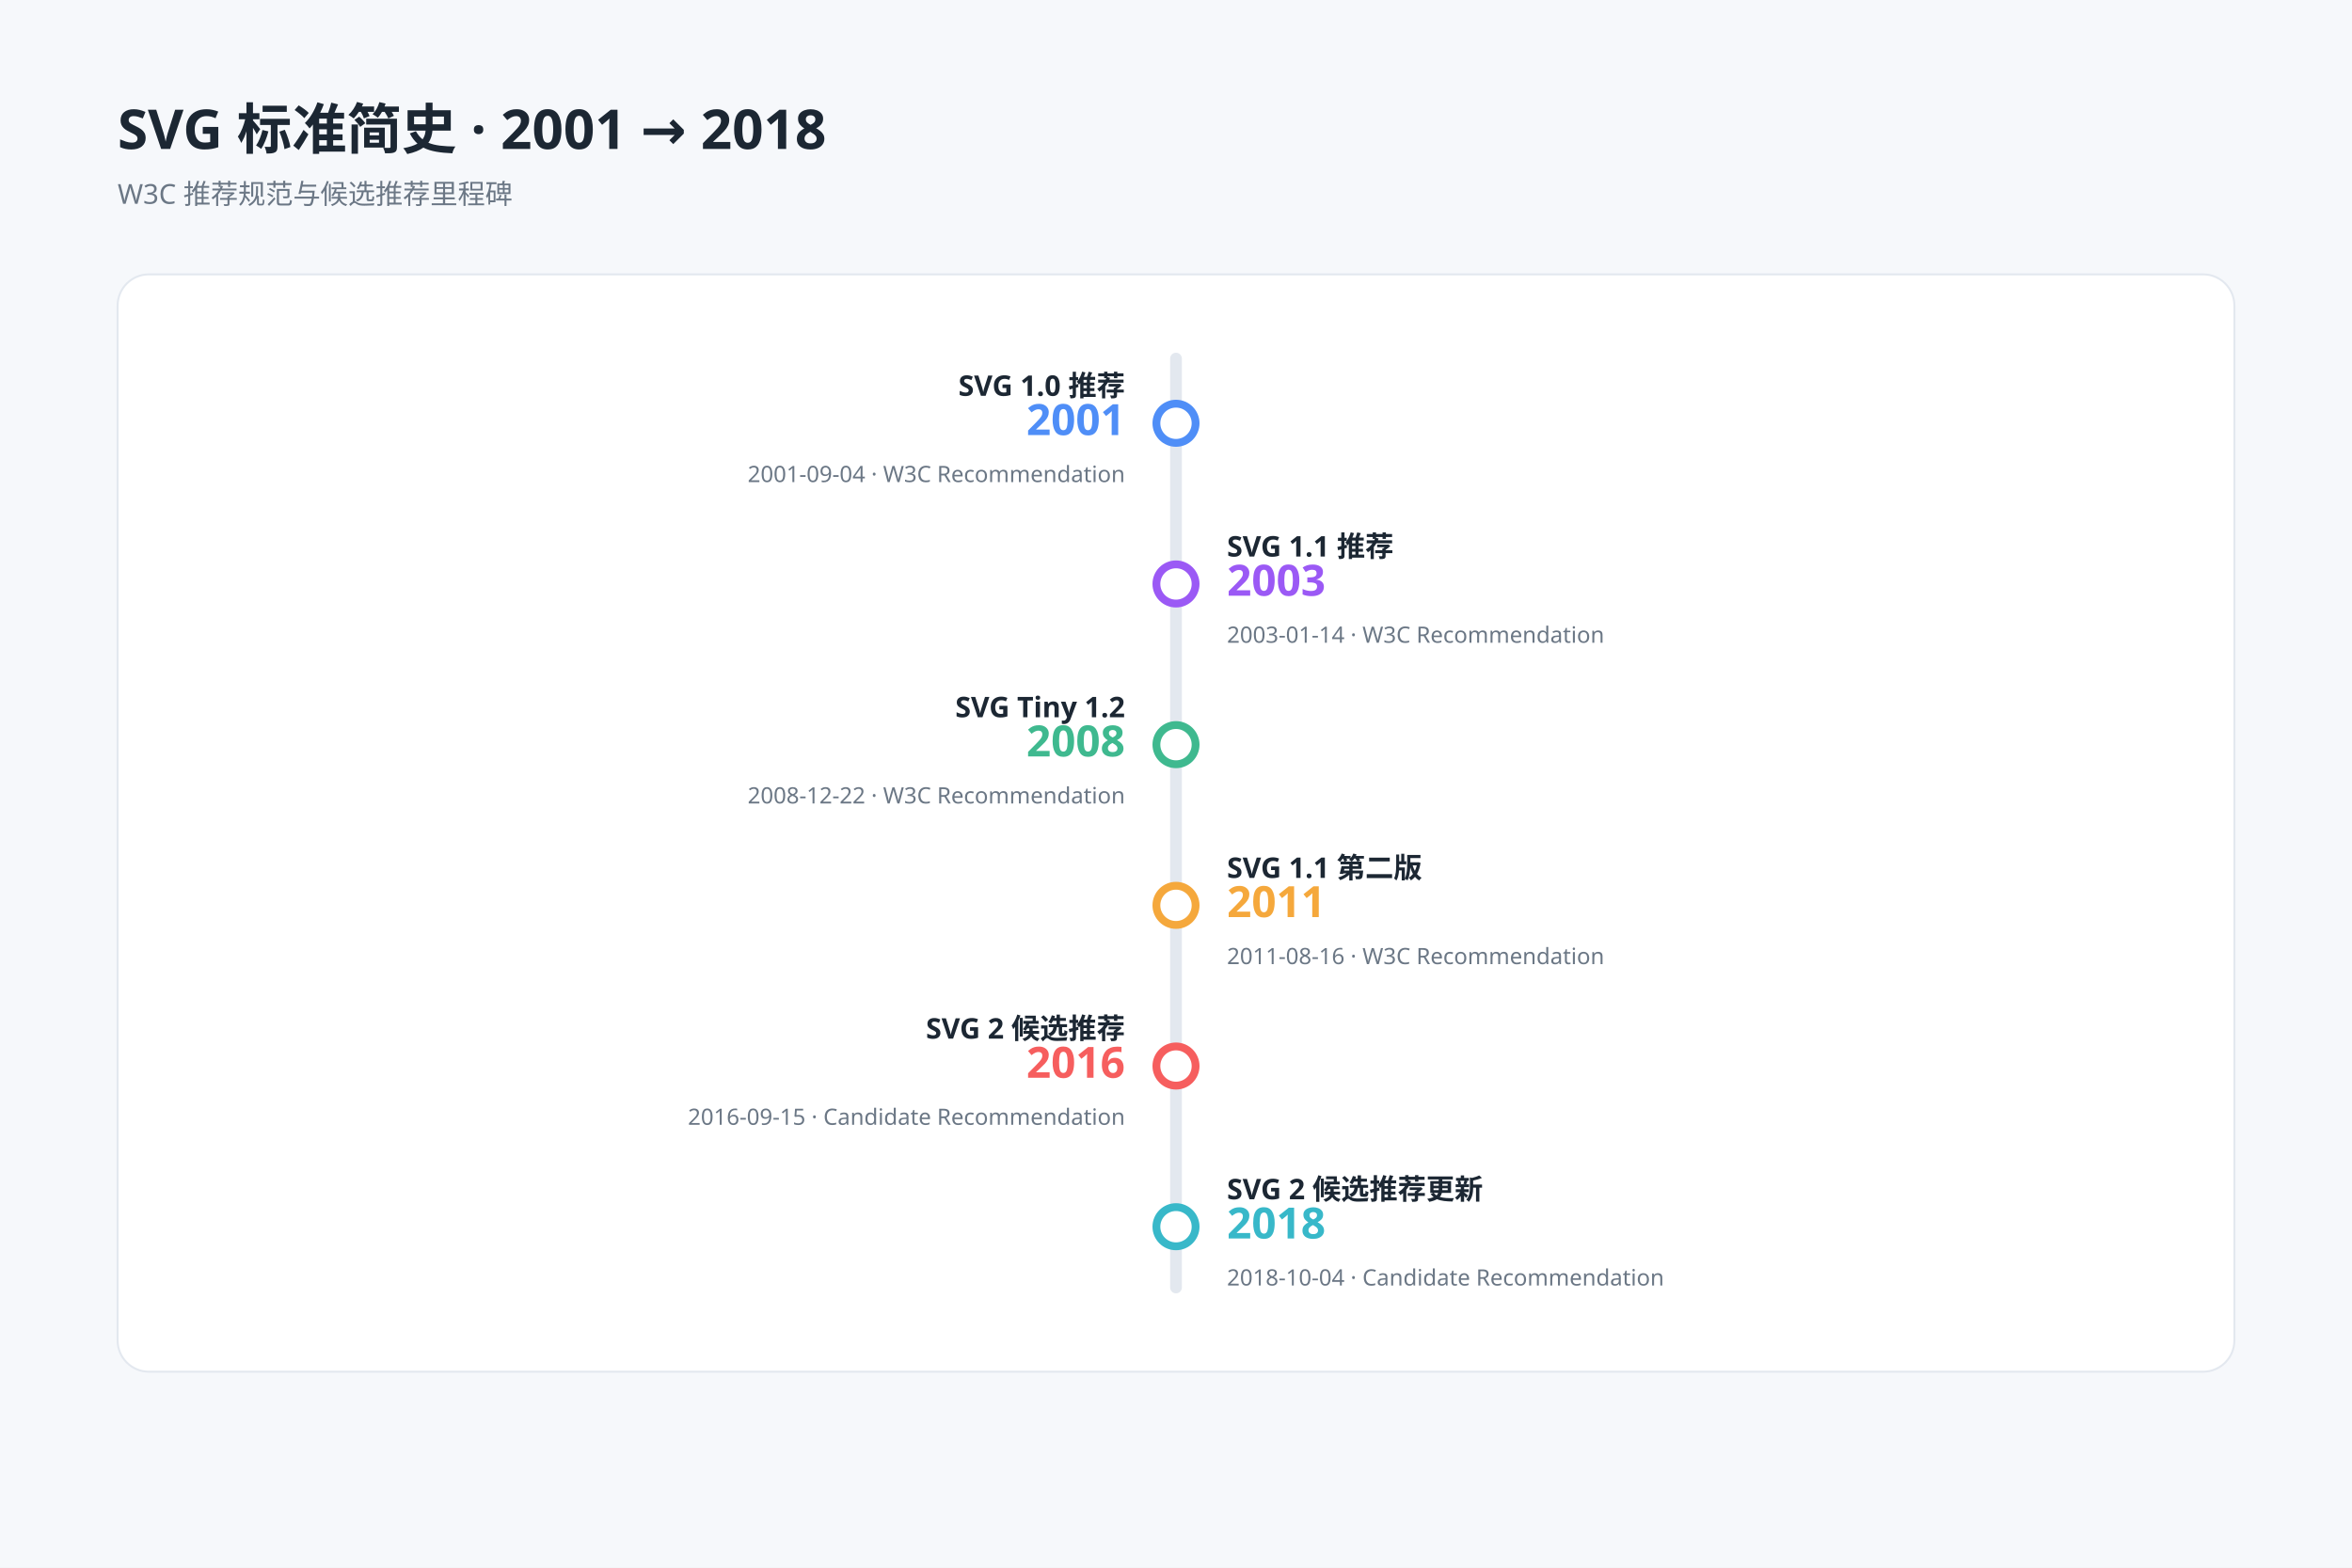
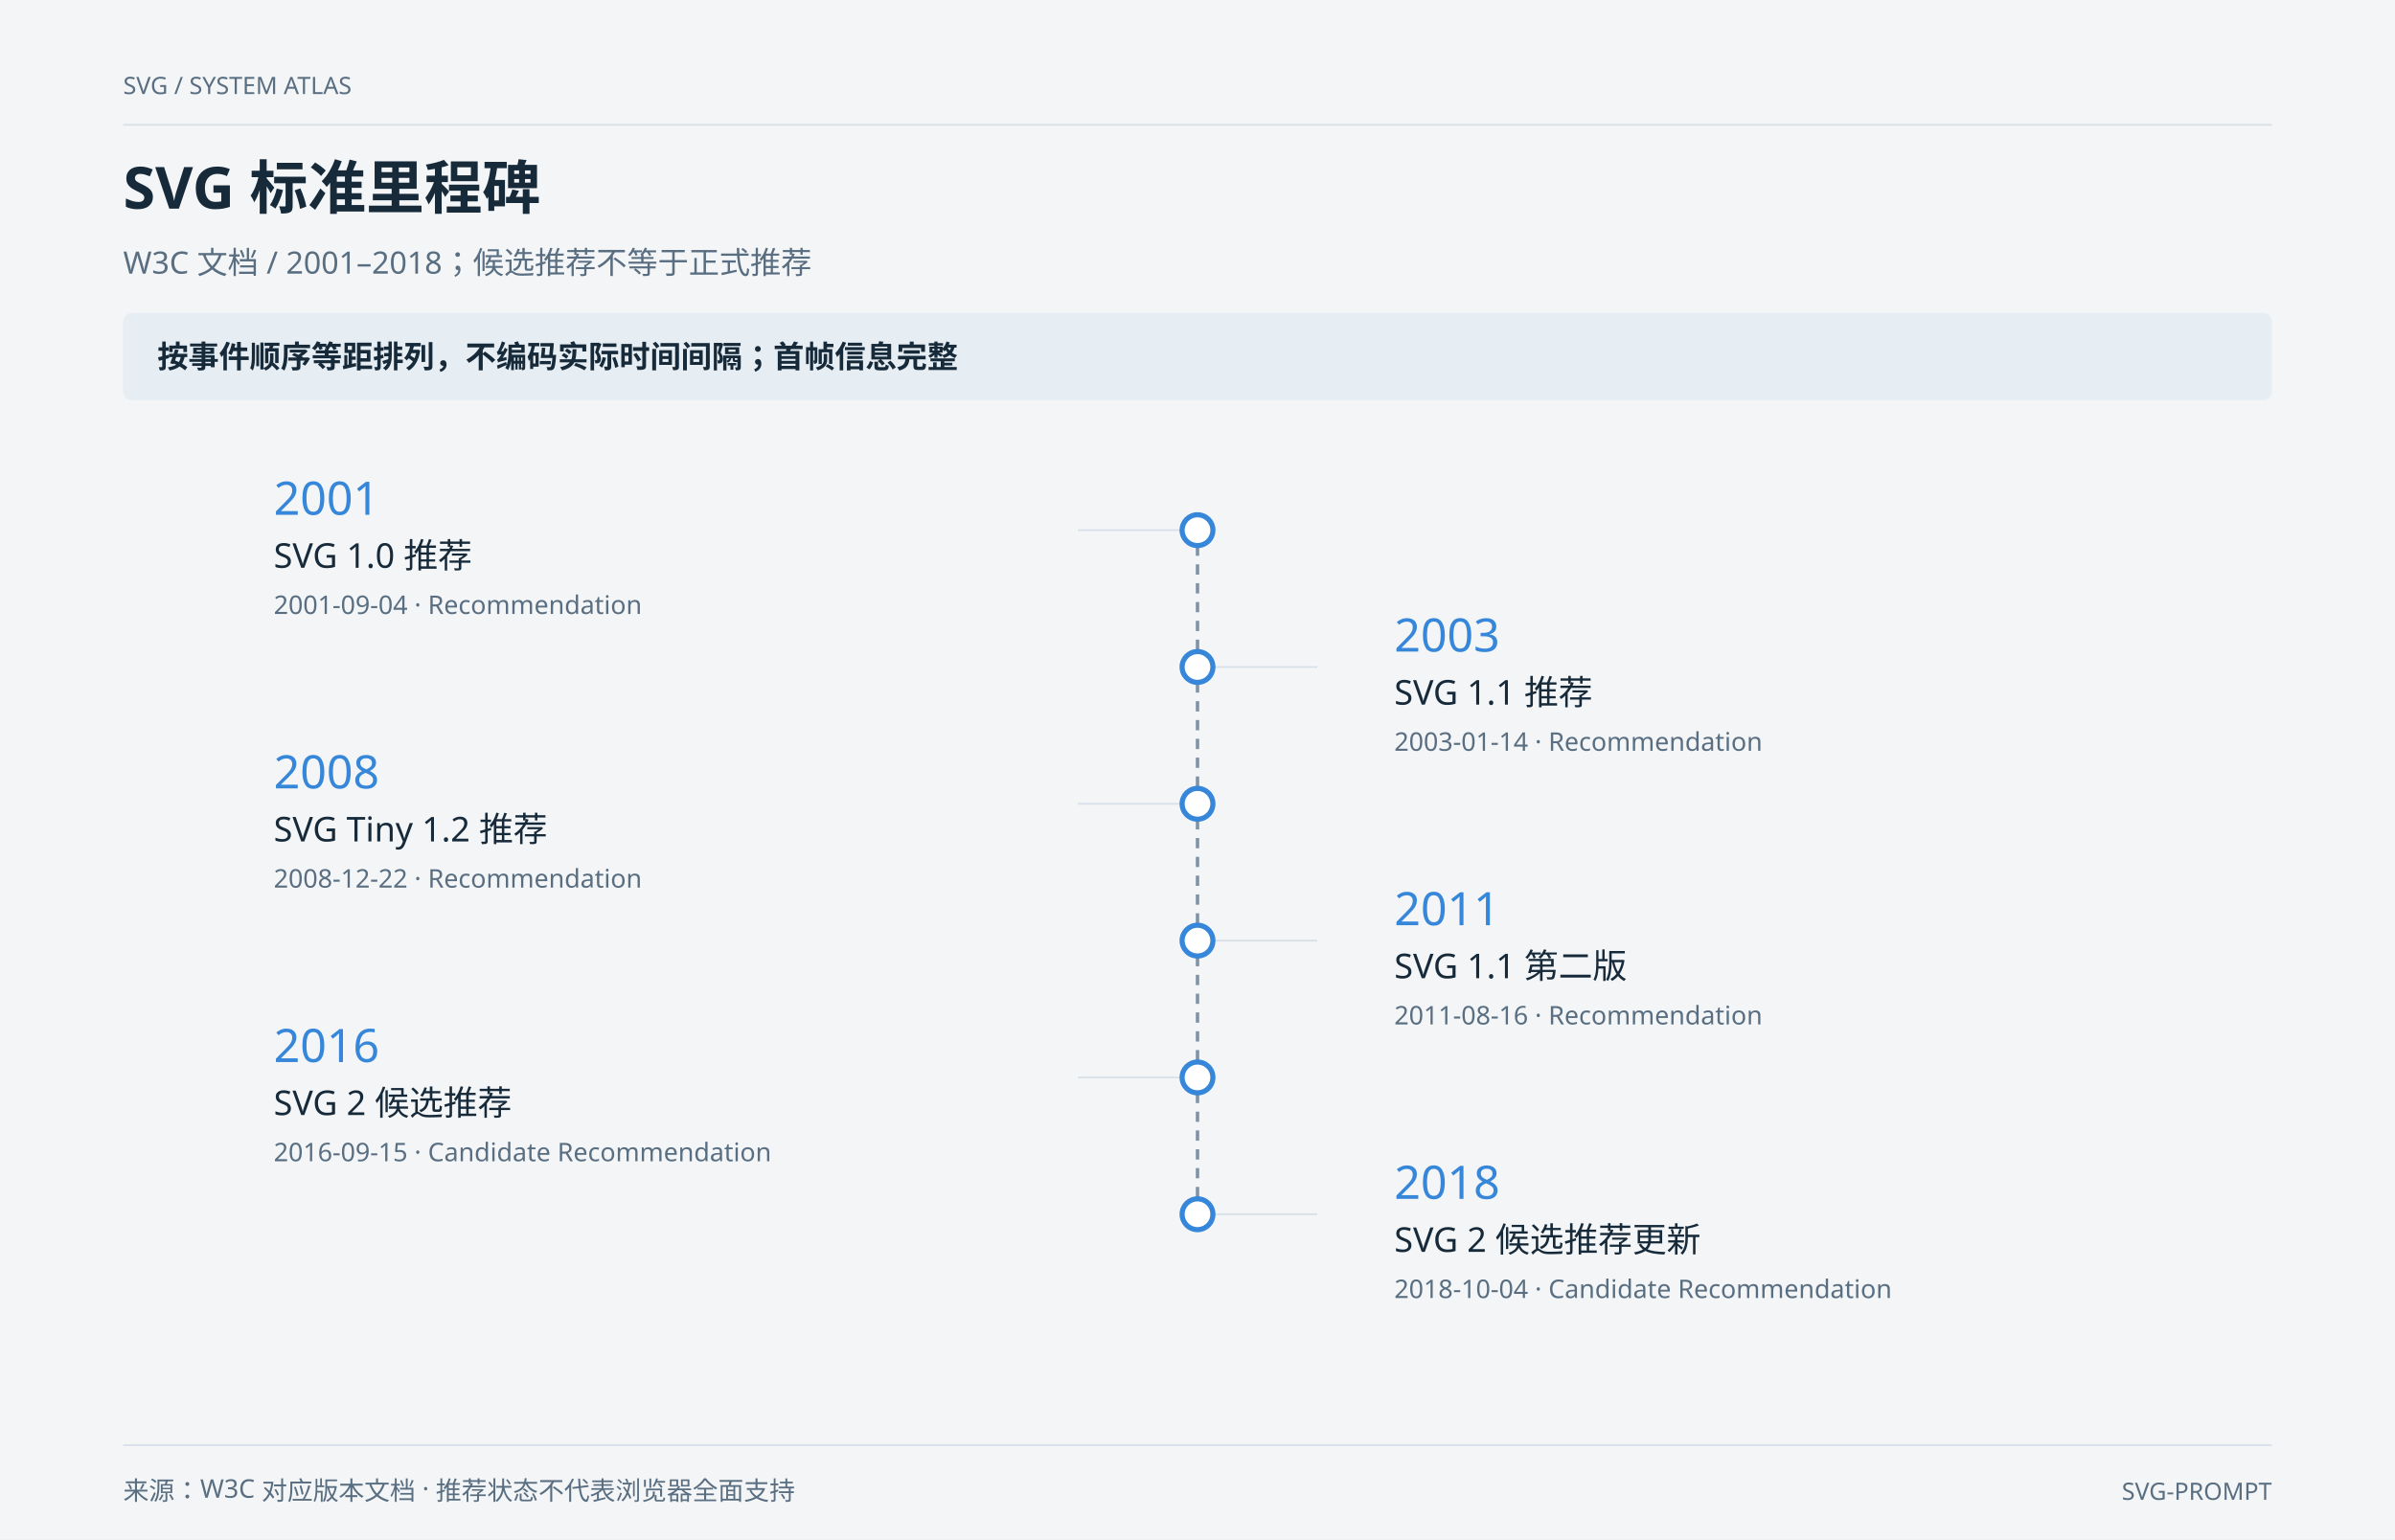
- <svg xmlns="http://www.w3.org/2000/svg" width="1200" height="800" viewBox="0 0 1200 800" font-family="PingFang SC, Hiragino Sans GB, Microsoft YaHei, sans-serif">
-   <rect width="1200" height="800" fill="#f6f8fb" />
-   <text x="60" y="76" font-size="28" font-weight="700" fill="#1c2733">SVG 标准简史 · 2001 → 2018</text>
-   <text x="60" y="104" font-size="14" fill="#6b7785">W3C 推荐规范与候选推荐里程碑</text>
-   <g>
-     <rect x="60" y="140" width="1080" height="560" rx="16" fill="#ffffff" stroke="#e3e8ef" />
+ <svg xmlns="http://www.w3.org/2000/svg" width="1400" height="900" viewBox="0 0 1400 900" font-family="PingFang SC, Microsoft YaHei, sans-serif" role="img" aria-labelledby="title desc">
+   <defs>
+     <marker id="arrow-call" viewBox="0 0 10 10" refX="10" refY="5" markerWidth="8" markerHeight="8" markerUnits="userSpaceOnUse" orient="auto">
+       <path d="M 0 0 L 10 5 L 0 10 Z" fill="#3686d9" />
+     </marker>
+     <marker id="arrow-event" viewBox="0 0 10 10" refX="10" refY="5" markerWidth="8" markerHeight="8" markerUnits="userSpaceOnUse" orient="auto">
+       <path d="M 0 0 L 10 5 L 0 10 Z" fill="#d99431" />
+     </marker>
+     <marker id="arrow-data" viewBox="0 0 10 10" refX="10" refY="5" markerWidth="8" markerHeight="8" markerUnits="userSpaceOnUse" orient="auto">
+       <path d="M 0 0 L 10 5 L 0 10 Z" fill="#00a887" />
+     </marker>
+     <marker id="arrow-control" viewBox="0 0 10 10" refX="10" refY="5" markerWidth="8" markerHeight="8" markerUnits="userSpaceOnUse" orient="auto">
+       <path d="M 0 0 L 10 5 L 0 10 Z" fill="#bc637d" />
+     </marker>
+     <marker id="arrow-neutral" viewBox="0 0 10 10" refX="10" refY="5" markerWidth="8" markerHeight="8" markerUnits="userSpaceOnUse" orient="auto">
+       <path d="M 0 0 L 10 5 L 0 10 Z" fill="#8093a6" />
+     </marker>
+   </defs>
+   <rect width="1400" height="900" fill="#f3f5f7" />
+   <text x="72" y="55" fill="#596e81" font-size="14" text-anchor="start" font-weight="400">SVG / SYSTEM ATLAS</text>
+   <line x1="72" y1="73" x2="1328" y2="73" stroke="#d7e0e9" />
+   <text x="72" y="122" fill="#172a3a" font-size="34" text-anchor="start" font-weight="700">SVG 标准里程碑</text>
+   <text x="72" y="160" fill="#596e81" font-size="18" text-anchor="start" font-weight="400">W3C 文档 / 2001–2018；候选推荐不等于正式推荐</text>
+   <rect x="72" y="183" width="1256" height="51" rx="5" fill="#e6edf3" />
+   <text x="92" y="215" fill="#172a3a" font-size="18" text-anchor="start" font-weight="600">按事件顺序等距排列，不编码实际时间间隔；首帧信息完整</text>
+   <line x1="700" y1="310" x2="630" y2="310" stroke="#d7e0e9" />
+   <line x1="700" y1="390" x2="770" y2="390" stroke="#d7e0e9" />
+   <line x1="700" y1="470" x2="630" y2="470" stroke="#d7e0e9" />
+   <line x1="700" y1="550" x2="770" y2="550" stroke="#d7e0e9" />
+   <line x1="700" y1="630" x2="630" y2="630" stroke="#d7e0e9" />
+   <line x1="700" y1="710" x2="770" y2="710" stroke="#d7e0e9" />
+   <polyline id="edge-1" data-edge="edge-1" data-source="event-0" data-target="event-1" data-source-port="b" data-target-port="t" data-guard="" data-route="ports" points="700,319 700,381" fill="none" stroke="#8093a6" stroke-width="2" stroke-linejoin="round" stroke-dasharray="6 5" />
+   <polyline id="edge-2" data-edge="edge-2" data-source="event-1" data-target="event-2" data-source-port="b" data-target-port="t" data-guard="" data-route="ports" points="700,399 700,461" fill="none" stroke="#8093a6" stroke-width="2" stroke-linejoin="round" stroke-dasharray="6 5" />
+   <polyline id="edge-3" data-edge="edge-3" data-source="event-2" data-target="event-3" data-source-port="b" data-target-port="t" data-guard="" data-route="ports" points="700,479 700,541" fill="none" stroke="#8093a6" stroke-width="2" stroke-linejoin="round" stroke-dasharray="6 5" />
+   <polyline id="edge-4" data-edge="edge-4" data-source="event-3" data-target="event-4" data-source-port="b" data-target-port="t" data-guard="" data-route="ports" points="700,559 700,621" fill="none" stroke="#8093a6" stroke-width="2" stroke-linejoin="round" stroke-dasharray="6 5" />
+   <polyline id="edge-5" data-edge="edge-5" data-source="event-4" data-target="event-5" data-source-port="b" data-target-port="t" data-guard="" data-route="ports" points="700,639 700,701" fill="none" stroke="#8093a6" stroke-width="2" stroke-linejoin="round" stroke-dasharray="6 5" />
+   <g id="node-event-0" data-node="event-0" data-kind="event" data-terminal="false" data-start="true" data-box="691,301,18,18">
+     <circle cx="700.0" cy="310.0" r="9.0" fill="#ffffff" stroke="#3686d9" stroke-width="3" />
  </g>
-   <rect x="597" y="180" width="6" height="480" rx="3" fill="#e3e8ef" />
-   <circle cx="600" cy="216" r="10" fill="#fff" stroke="#4f8ef7" stroke-width="4" />
-   <text x="574" y="222" font-size="22" fill="#4f8ef7" text-anchor="end" font-weight="800">2001</text>
-   <text x="574" y="202" font-size="14.5" fill="#1c2733" text-anchor="end" font-weight="700">SVG 1.0 推荐</text>
-   <text x="574" y="246" font-size="11.5" fill="#6b7785" text-anchor="end">2001-09-04 · W3C Recommendation</text>
-   <circle cx="600" cy="298" r="10" fill="#fff" stroke="#9b59f5" stroke-width="4" />
-   <text x="626" y="304" font-size="22" fill="#9b59f5" text-anchor="start" font-weight="800">2003</text>
-   <text x="626" y="284" font-size="14.5" fill="#1c2733" text-anchor="start" font-weight="700">SVG 1.1 推荐</text>
-   <text x="626" y="328" font-size="11.5" fill="#6b7785" text-anchor="start">2003-01-14 · W3C Recommendation</text>
-   <circle cx="600" cy="380" r="10" fill="#fff" stroke="#3fb98f" stroke-width="4" />
-   <text x="574" y="386" font-size="22" fill="#3fb98f" text-anchor="end" font-weight="800">2008</text>
-   <text x="574" y="366" font-size="14.5" fill="#1c2733" text-anchor="end" font-weight="700">SVG Tiny 1.2</text>
-   <text x="574" y="410" font-size="11.5" fill="#6b7785" text-anchor="end">2008-12-22 · W3C Recommendation</text>
-   <circle cx="600" cy="462" r="10" fill="#fff" stroke="#f5a83c" stroke-width="4" />
-   <text x="626" y="468" font-size="22" fill="#f5a83c" text-anchor="start" font-weight="800">2011</text>
-   <text x="626" y="448" font-size="14.5" fill="#1c2733" text-anchor="start" font-weight="700">SVG 1.1 第二版</text>
-   <text x="626" y="492" font-size="11.5" fill="#6b7785" text-anchor="start">2011-08-16 · W3C Recommendation</text>
-   <circle cx="600" cy="544" r="10" fill="#fff" stroke="#f65e5e" stroke-width="4" />
-   <text x="574" y="550" font-size="22" fill="#f65e5e" text-anchor="end" font-weight="800">2016</text>
-   <text x="574" y="530" font-size="14.5" fill="#1c2733" text-anchor="end" font-weight="700">SVG 2 候选推荐</text>
-   <text x="574" y="574" font-size="11.5" fill="#6b7785" text-anchor="end">2016-09-15 · Candidate Recommendation</text>
-   <circle cx="600" cy="626" r="10" fill="#fff" stroke="#38b8c9" stroke-width="4" />
-   <text x="626" y="632" font-size="22" fill="#38b8c9" text-anchor="start" font-weight="800">2018</text>
-   <text x="626" y="612" font-size="14.5" fill="#1c2733" text-anchor="start" font-weight="700">SVG 2 候选推荐更新</text>
-   <text x="626" y="656" font-size="11.5" fill="#6b7785" text-anchor="start">2018-10-04 · Candidate Recommendation</text>
+   <g id="node-event-1" data-node="event-1" data-kind="event" data-terminal="false" data-start="false" data-box="691,381,18,18">
+     <circle cx="700.0" cy="390.0" r="9.0" fill="#ffffff" stroke="#3686d9" stroke-width="3" />
+   </g>
+   <g id="node-event-2" data-node="event-2" data-kind="event" data-terminal="false" data-start="false" data-box="691,461,18,18">
+     <circle cx="700.0" cy="470.0" r="9.0" fill="#ffffff" stroke="#3686d9" stroke-width="3" />
+   </g>
+   <g id="node-event-3" data-node="event-3" data-kind="event" data-terminal="false" data-start="false" data-box="691,541,18,18">
+     <circle cx="700.0" cy="550.0" r="9.0" fill="#ffffff" stroke="#3686d9" stroke-width="3" />
+   </g>
+   <g id="node-event-4" data-node="event-4" data-kind="event" data-terminal="false" data-start="false" data-box="691,621,18,18">
+     <circle cx="700.0" cy="630.0" r="9.0" fill="#ffffff" stroke="#3686d9" stroke-width="3" />
+   </g>
+   <g id="node-event-5" data-node="event-5" data-kind="event" data-terminal="true" data-start="false" data-box="691,701,18,18">
+     <circle cx="700.0" cy="710.0" r="9.0" fill="#ffffff" stroke="#3686d9" stroke-width="3" />
+   </g>
+   <text x="160" y="301" fill="#3686d9" font-size="27" text-anchor="start" font-weight="400">2001</text>
+   <text x="160" y="332" fill="#172a3a" font-size="20" text-anchor="start" font-weight="400">SVG 1.0 推荐</text>
+   <text x="160" y="359" fill="#596e81" font-size="15" text-anchor="start" font-weight="400">2001-09-04 · Recommendation</text>
+   <text x="815" y="381" fill="#3686d9" font-size="27" text-anchor="start" font-weight="400">2003</text>
+   <text x="815" y="412" fill="#172a3a" font-size="20" text-anchor="start" font-weight="400">SVG 1.1 推荐</text>
+   <text x="815" y="439" fill="#596e81" font-size="15" text-anchor="start" font-weight="400">2003-01-14 · Recommendation</text>
+   <text x="160" y="461" fill="#3686d9" font-size="27" text-anchor="start" font-weight="400">2008</text>
+   <text x="160" y="492" fill="#172a3a" font-size="20" text-anchor="start" font-weight="400">SVG Tiny 1.2 推荐</text>
+   <text x="160" y="519" fill="#596e81" font-size="15" text-anchor="start" font-weight="400">2008-12-22 · Recommendation</text>
+   <text x="815" y="541" fill="#3686d9" font-size="27" text-anchor="start" font-weight="400">2011</text>
+   <text x="815" y="572" fill="#172a3a" font-size="20" text-anchor="start" font-weight="400">SVG 1.1 第二版</text>
+   <text x="815" y="599" fill="#596e81" font-size="15" text-anchor="start" font-weight="400">2011-08-16 · Recommendation</text>
+   <text x="160" y="621" fill="#3686d9" font-size="27" text-anchor="start" font-weight="400">2016</text>
+   <text x="160" y="652" fill="#172a3a" font-size="20" text-anchor="start" font-weight="400">SVG 2 候选推荐</text>
+   <text x="160" y="679" fill="#596e81" font-size="15" text-anchor="start" font-weight="400">2016-09-15 · Candidate Recommendation</text>
+   <text x="815" y="701" fill="#3686d9" font-size="27" text-anchor="start" font-weight="400">2018</text>
+   <text x="815" y="732" fill="#172a3a" font-size="20" text-anchor="start" font-weight="400">SVG 2 候选推荐更新</text>
+   <text x="815" y="759" fill="#596e81" font-size="15" text-anchor="start" font-weight="400">2018-10-04 · Candidate Recommendation</text>
+   <line x1="72" y1="845" x2="1328" y2="845" stroke="#d7e0e9" />
+   <text x="72" y="877" fill="#596e81" font-size="15" text-anchor="start" font-weight="400">来源：W3C 对应版本文档 · 推荐状态不代表浏览器全面支持</text>
+   <text x="1328" y="877" fill="#596e81" font-size="14" text-anchor="end" font-weight="400">SVG-PROMPT</text>
</svg>
